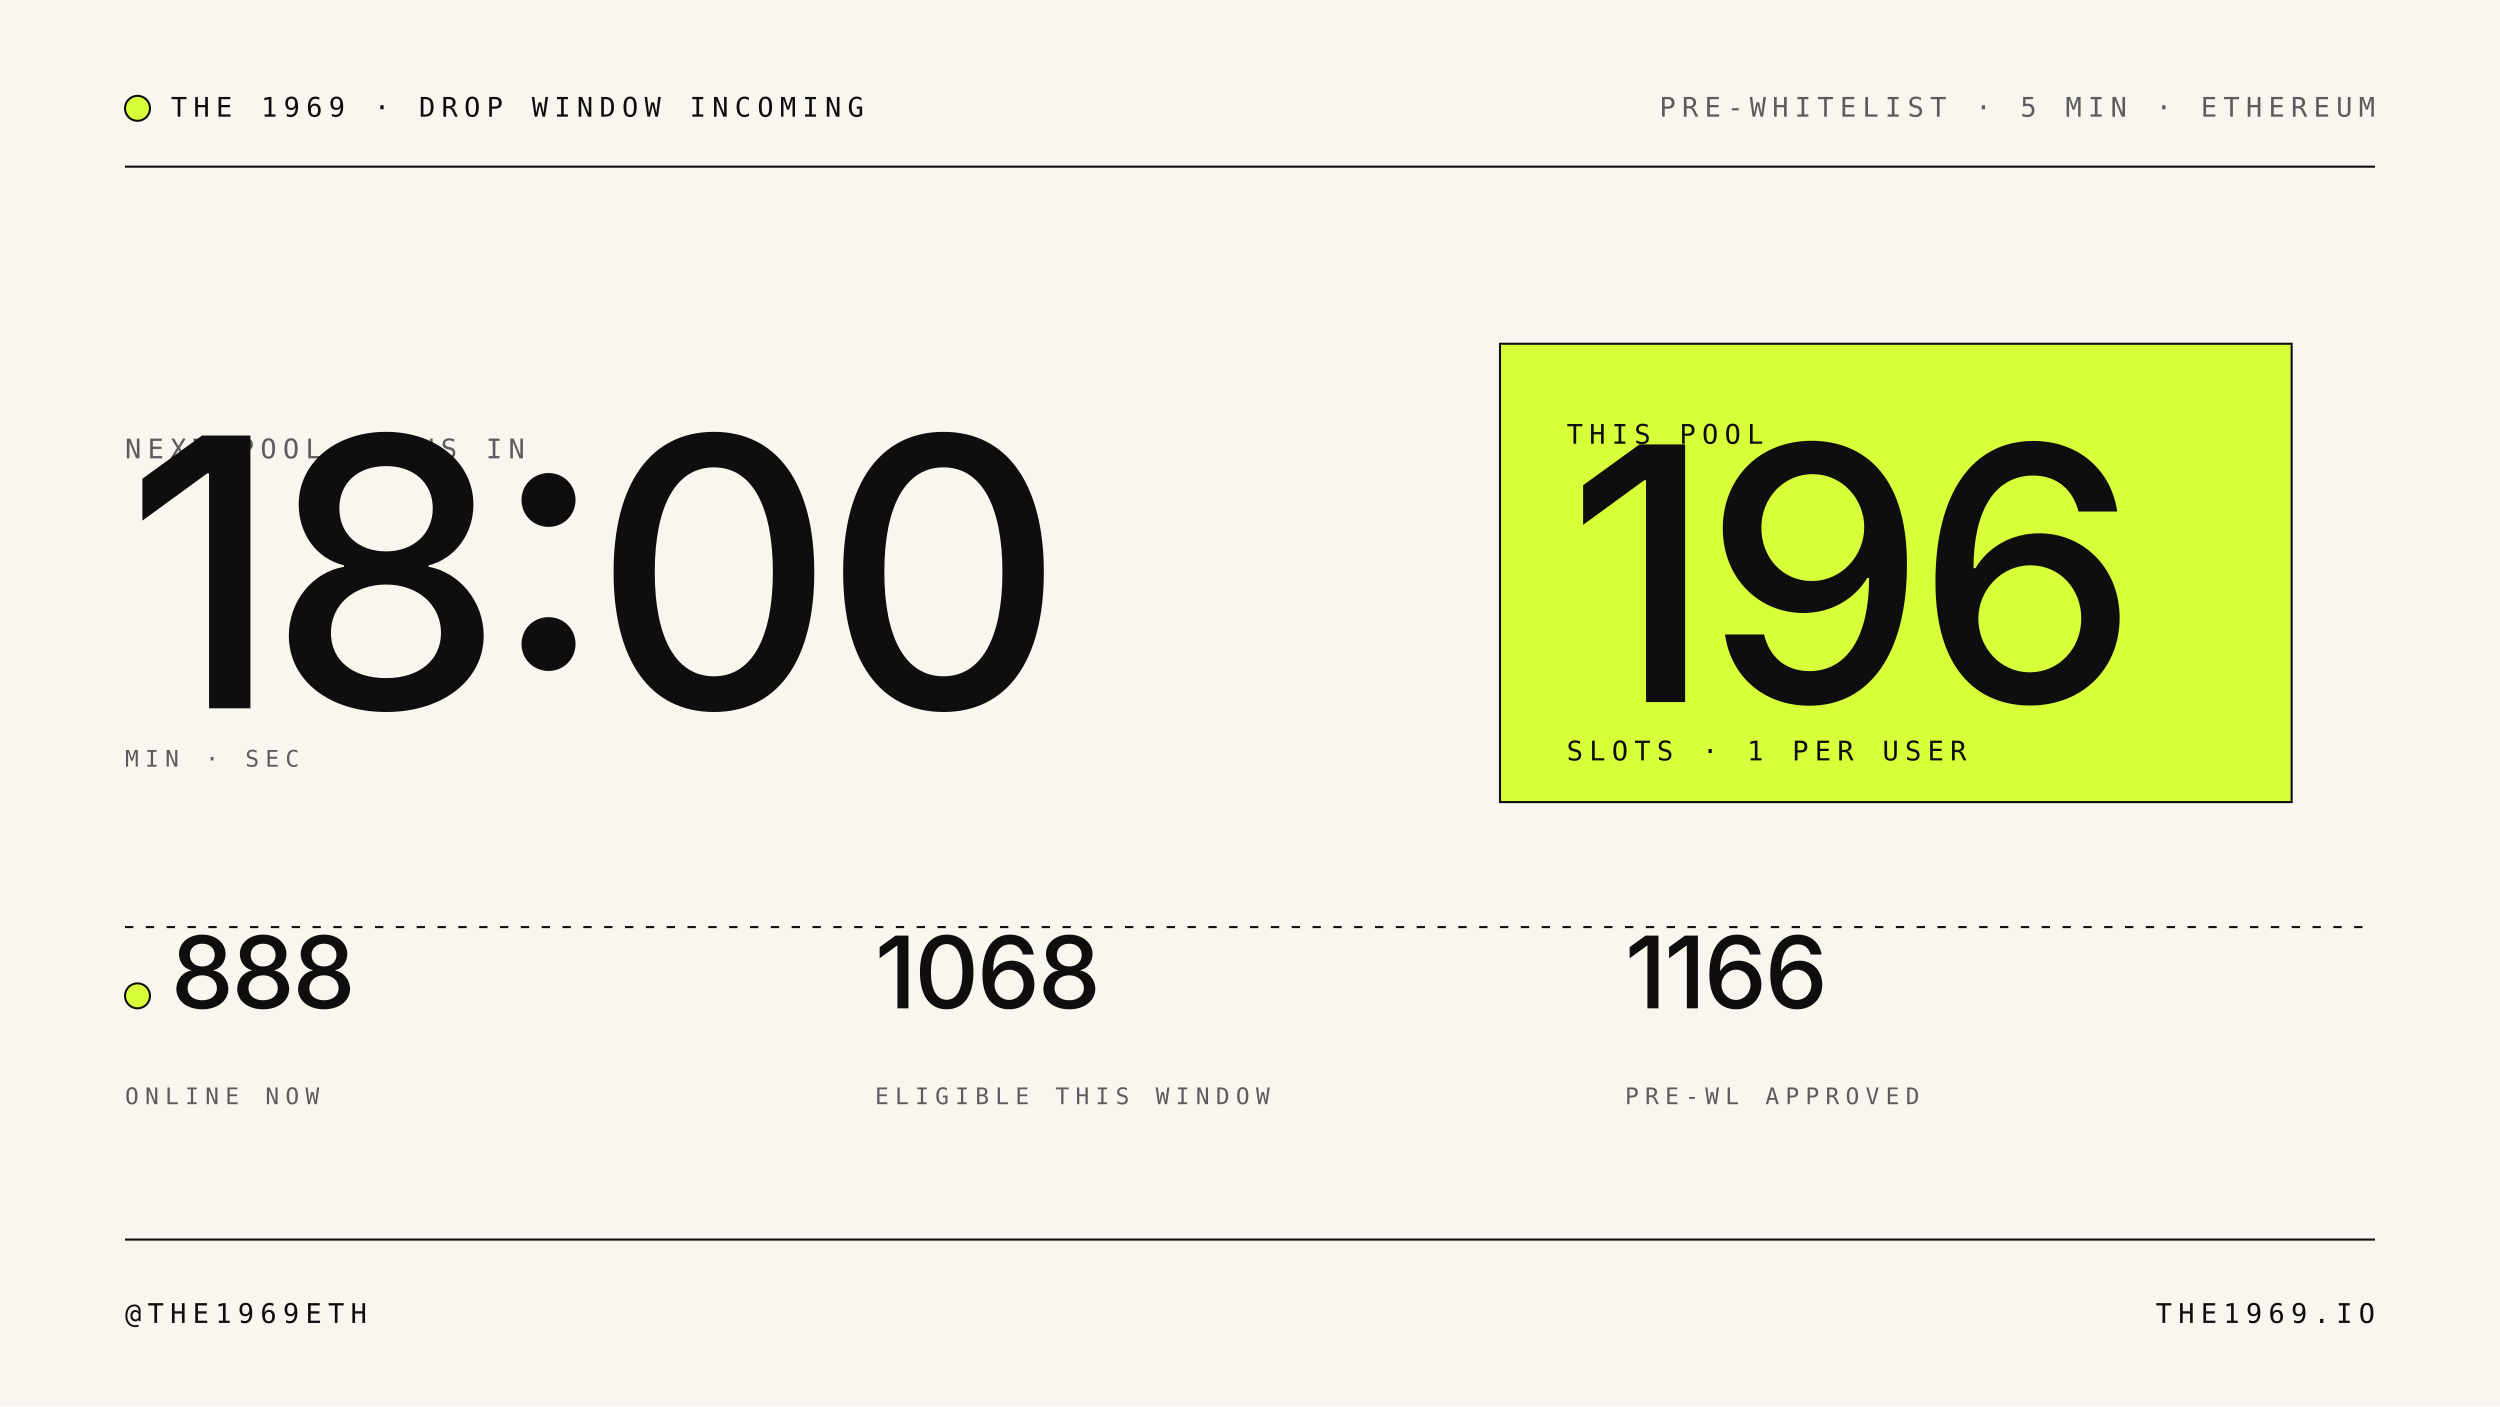
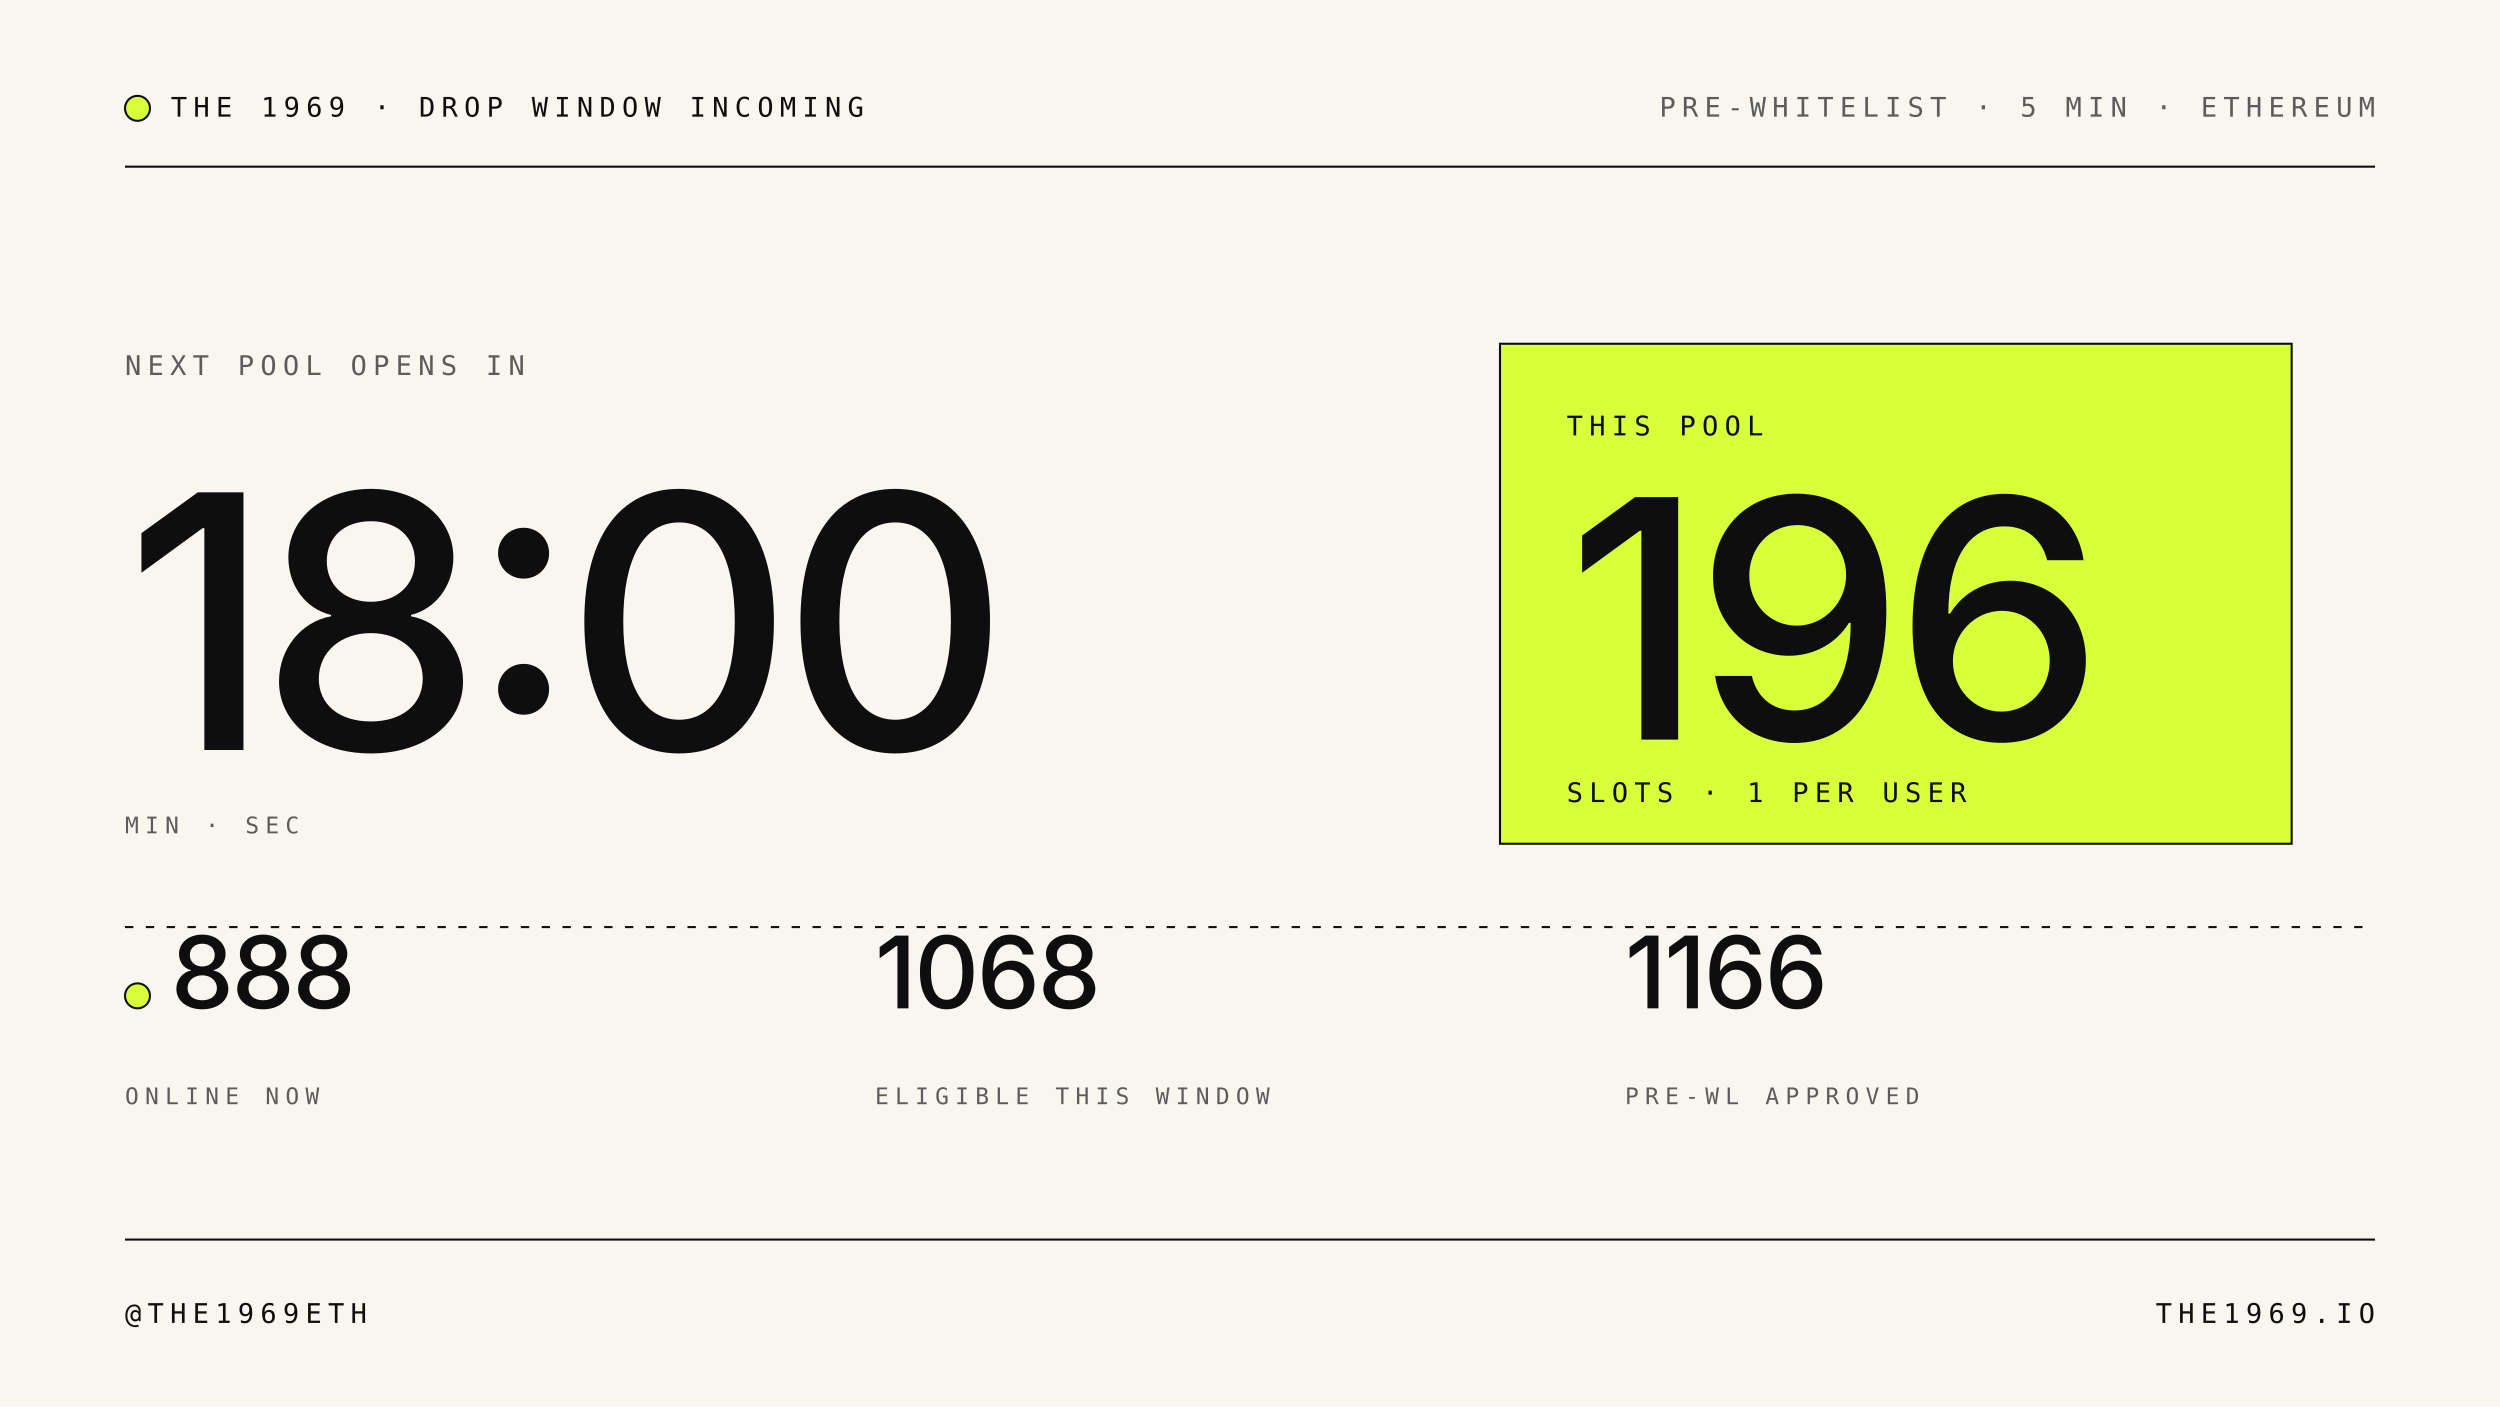
<svg xmlns="http://www.w3.org/2000/svg" viewBox="0 0 1200 675" width="1200" height="675" font-family="Inter, system-ui, sans-serif">
  <rect width="1200" height="675" fill="#F9F6F0" />
  <line x1="60" y1="80" x2="1140" y2="80" stroke="#0E0E0E" stroke-width="1" />
  <g transform="translate(60, 56)">
    <circle cx="6" cy="-4" r="6" fill="#D7FF3A" stroke="#0E0E0E" stroke-width="1" />
    <text x="22" y="0" font-family="ui-monospace, 'JetBrains Mono', monospace" font-size="13" letter-spacing="3" fill="#0E0E0E">THE 1969 · DROP WINDOW INCOMING</text>
  </g>
  <text x="1140" y="56" text-anchor="end" font-family="ui-monospace, 'JetBrains Mono', monospace" font-size="13" letter-spacing="3" fill="#5C5C5C">PRE-WHITELIST · 5 MIN · ETHEREUM</text>
-   <g transform="translate(60, 220)">
+   <g transform="translate(60, 180)">
    <text font-family="ui-monospace, 'JetBrains Mono', monospace" font-size="13" letter-spacing="3" fill="#5C5C5C">NEXT POOL OPENS IN</text>
-     <text y="120" font-size="180" font-weight="500" fill="#0E0E0E" letter-spacing="-6">18:00</text>
-     <text y="148" font-family="ui-monospace, 'JetBrains Mono', monospace" font-size="11" letter-spacing="3" fill="#5C5C5C">MIN  ·  SEC</text>
+     <text y="180" font-size="170" font-weight="500" fill="#0E0E0E" letter-spacing="-6">18:00</text>
+     <text y="220" font-family="ui-monospace, 'JetBrains Mono', monospace" font-size="11" letter-spacing="3" fill="#5C5C5C">MIN  ·  SEC</text>
  </g>
  <g transform="translate(720, 165)">
-     <rect x="0" y="0" width="380" height="220" fill="#D7FF3A" stroke="#0E0E0E" stroke-width="1" />
-     <text x="32" y="48" font-family="ui-monospace, 'JetBrains Mono', monospace" font-size="13" letter-spacing="3" fill="#0E0E0E">THIS POOL</text>
-     <text x="32" y="172" font-size="170" font-weight="500" fill="#0E0E0E" letter-spacing="-5">196</text>
-     <text x="32" y="200" font-family="ui-monospace, 'JetBrains Mono', monospace" font-size="13" letter-spacing="3" fill="#0E0E0E">SLOTS · 1 PER USER</text>
+     <rect x="0" y="0" width="380" height="240" fill="#D7FF3A" stroke="#0E0E0E" stroke-width="1" />
+     <text x="32" y="44" font-family="ui-monospace, 'JetBrains Mono', monospace" font-size="13" letter-spacing="3" fill="#0E0E0E">THIS POOL</text>
+     <text x="32" y="190" font-size="160" font-weight="500" fill="#0E0E0E" letter-spacing="-5">196</text>
+     <text x="32" y="220" font-family="ui-monospace, 'JetBrains Mono', monospace" font-size="13" letter-spacing="3" fill="#0E0E0E">SLOTS · 1 PER USER</text>
  </g>
  <line x1="60" y1="445" x2="1140" y2="445" stroke="#0E0E0E" stroke-width="1" stroke-dasharray="4,6" />
  <g transform="translate(60, 510)">
    <g>
      <circle cx="6" cy="-32" r="6" fill="#D7FF3A" stroke="#0E0E0E" stroke-width="1" />
      <text x="22" y="-26" font-size="48" font-weight="500" fill="#0E0E0E" letter-spacing="-1">888</text>
      <text x="0" y="20" font-family="ui-monospace, 'JetBrains Mono', monospace" font-size="11" letter-spacing="3" fill="#5C5C5C">ONLINE NOW</text>
    </g>
    <g transform="translate(360, 0)">
      <text y="-26" font-size="48" font-weight="500" fill="#0E0E0E" letter-spacing="-1">1068</text>
      <text y="20" font-family="ui-monospace, 'JetBrains Mono', monospace" font-size="11" letter-spacing="3" fill="#5C5C5C">ELIGIBLE THIS WINDOW</text>
    </g>
    <g transform="translate(720, 0)">
      <text y="-26" font-size="48" font-weight="500" fill="#0E0E0E" letter-spacing="-1">1166</text>
      <text y="20" font-family="ui-monospace, 'JetBrains Mono', monospace" font-size="11" letter-spacing="3" fill="#5C5C5C">PRE-WL APPROVED</text>
    </g>
  </g>
  <line x1="60" y1="595" x2="1140" y2="595" stroke="#0E0E0E" stroke-width="1" />
  <text x="60" y="635" font-family="ui-monospace, 'JetBrains Mono', monospace" font-size="13" letter-spacing="3" fill="#0E0E0E">@THE1969ETH</text>
  <text x="1140" y="635" text-anchor="end" font-family="ui-monospace, 'JetBrains Mono', monospace" font-size="13" letter-spacing="3" fill="#0E0E0E">THE1969.IO</text>
</svg>
